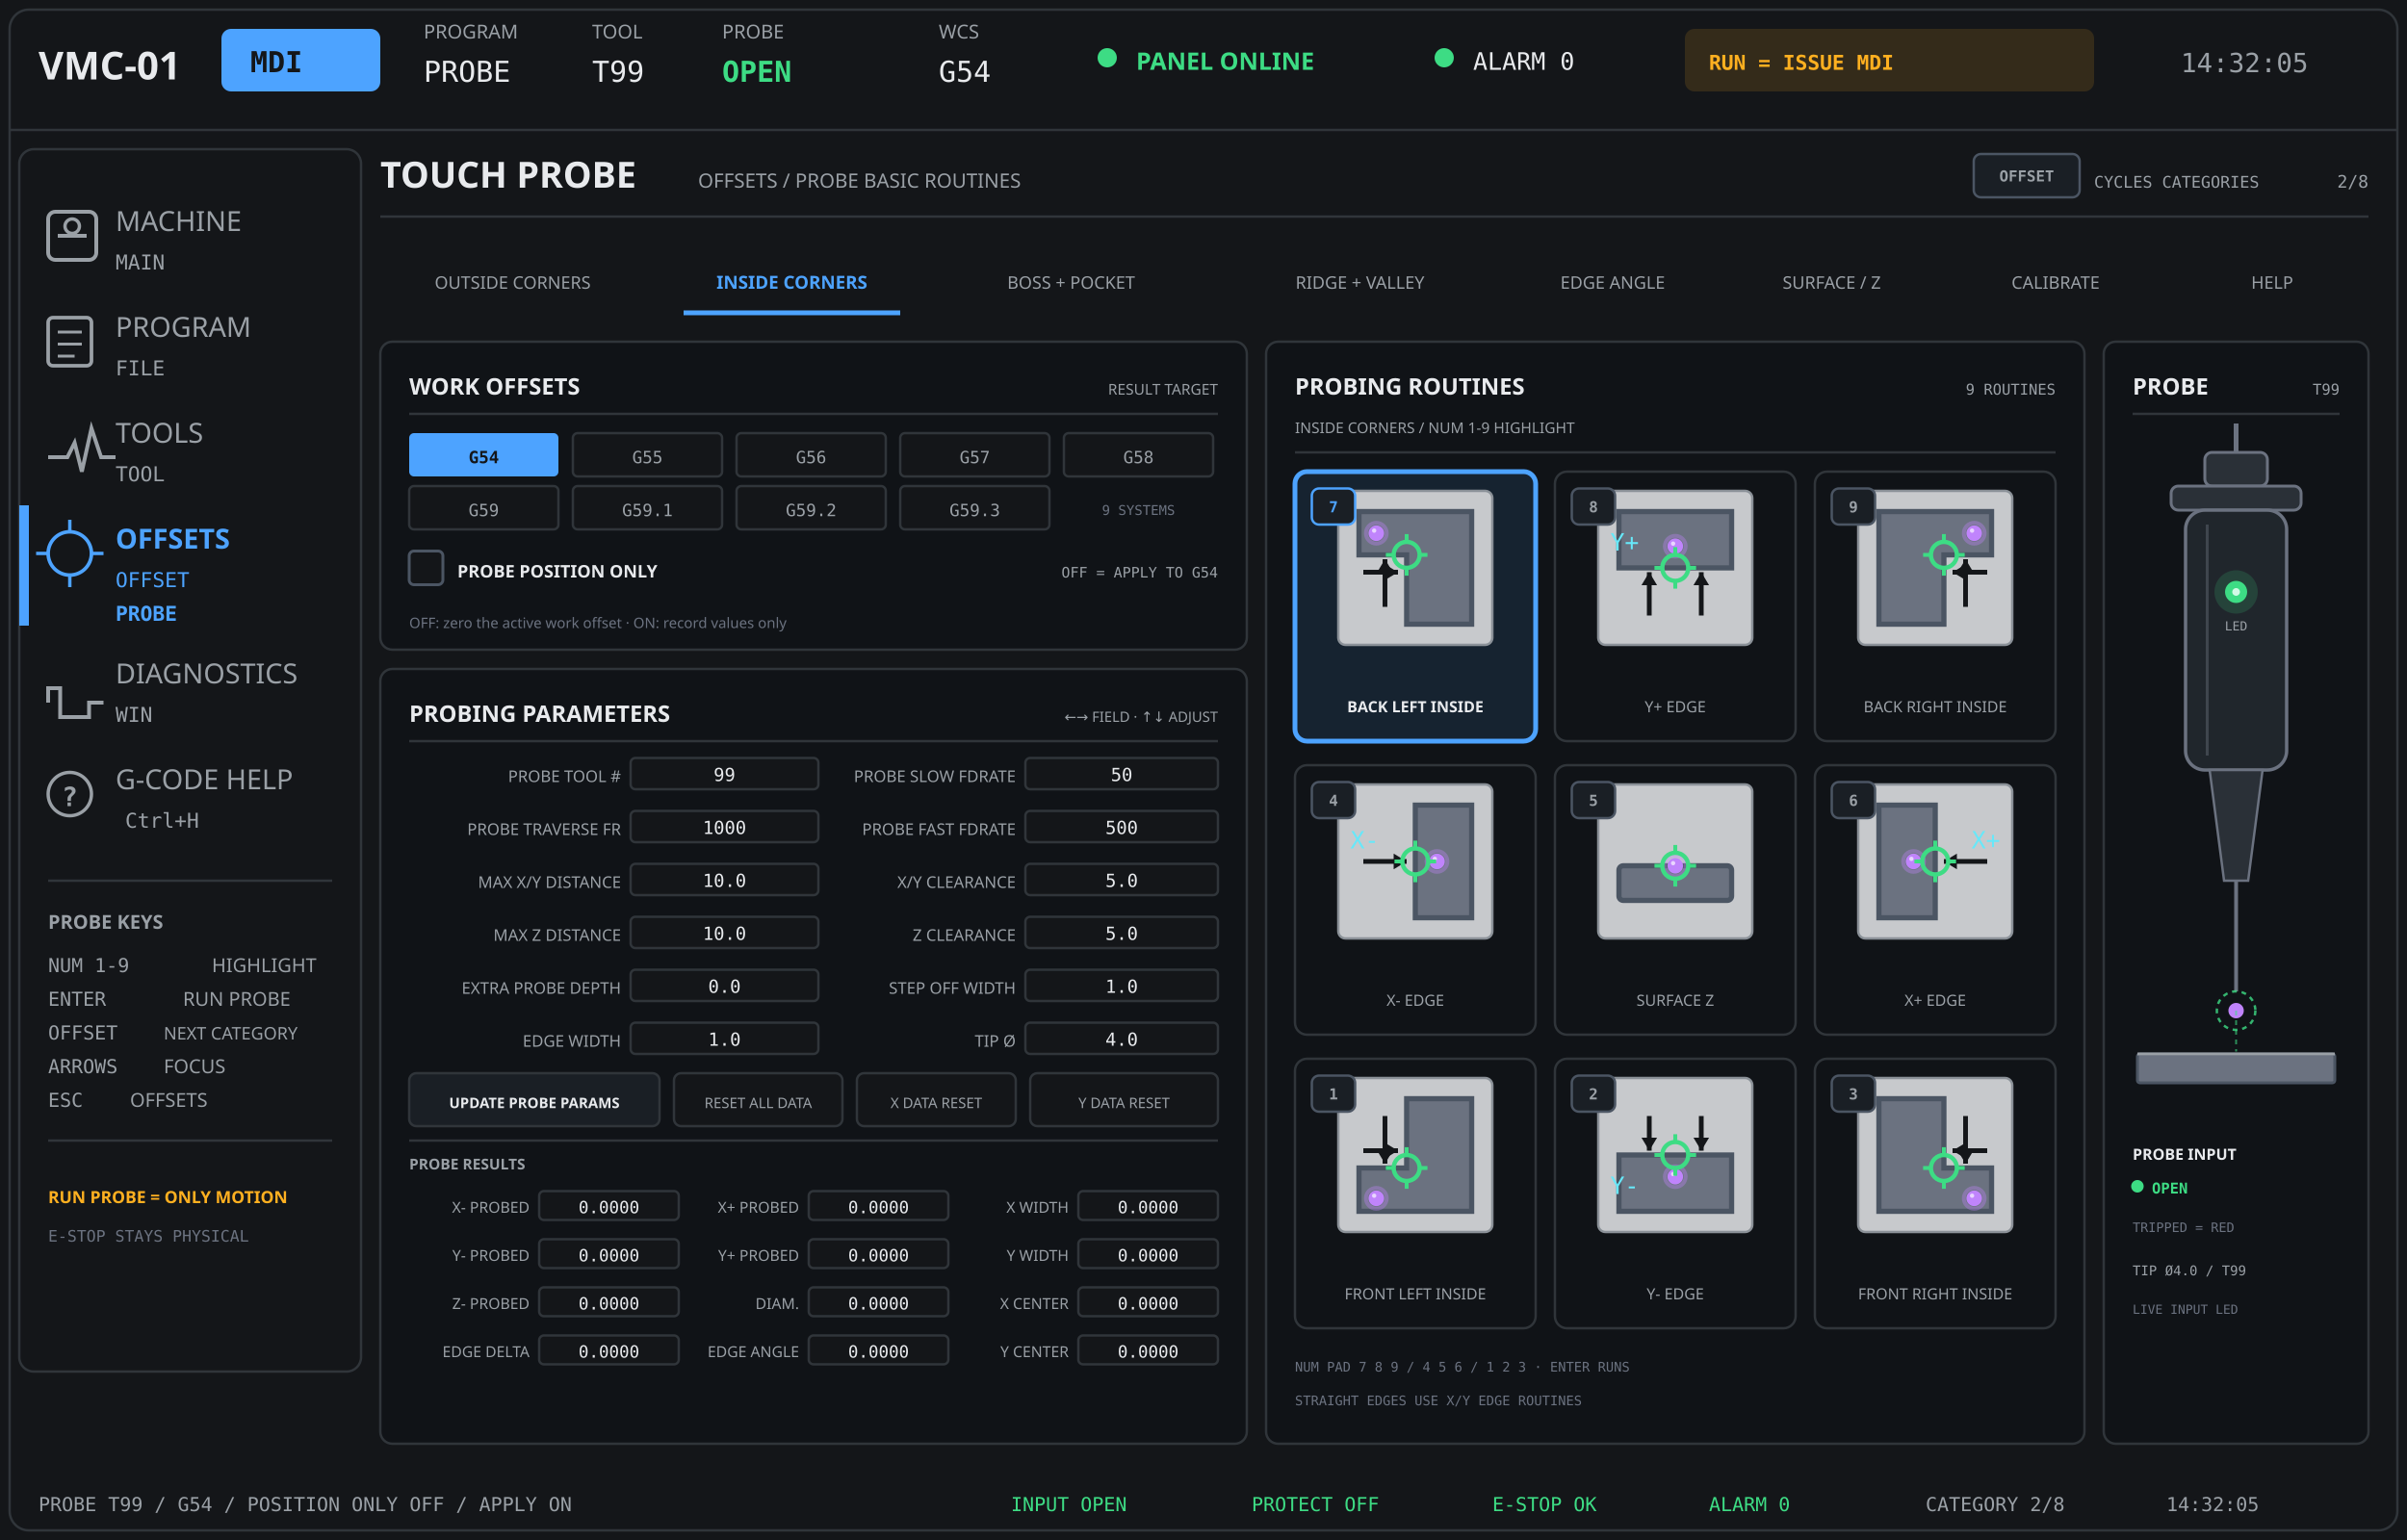
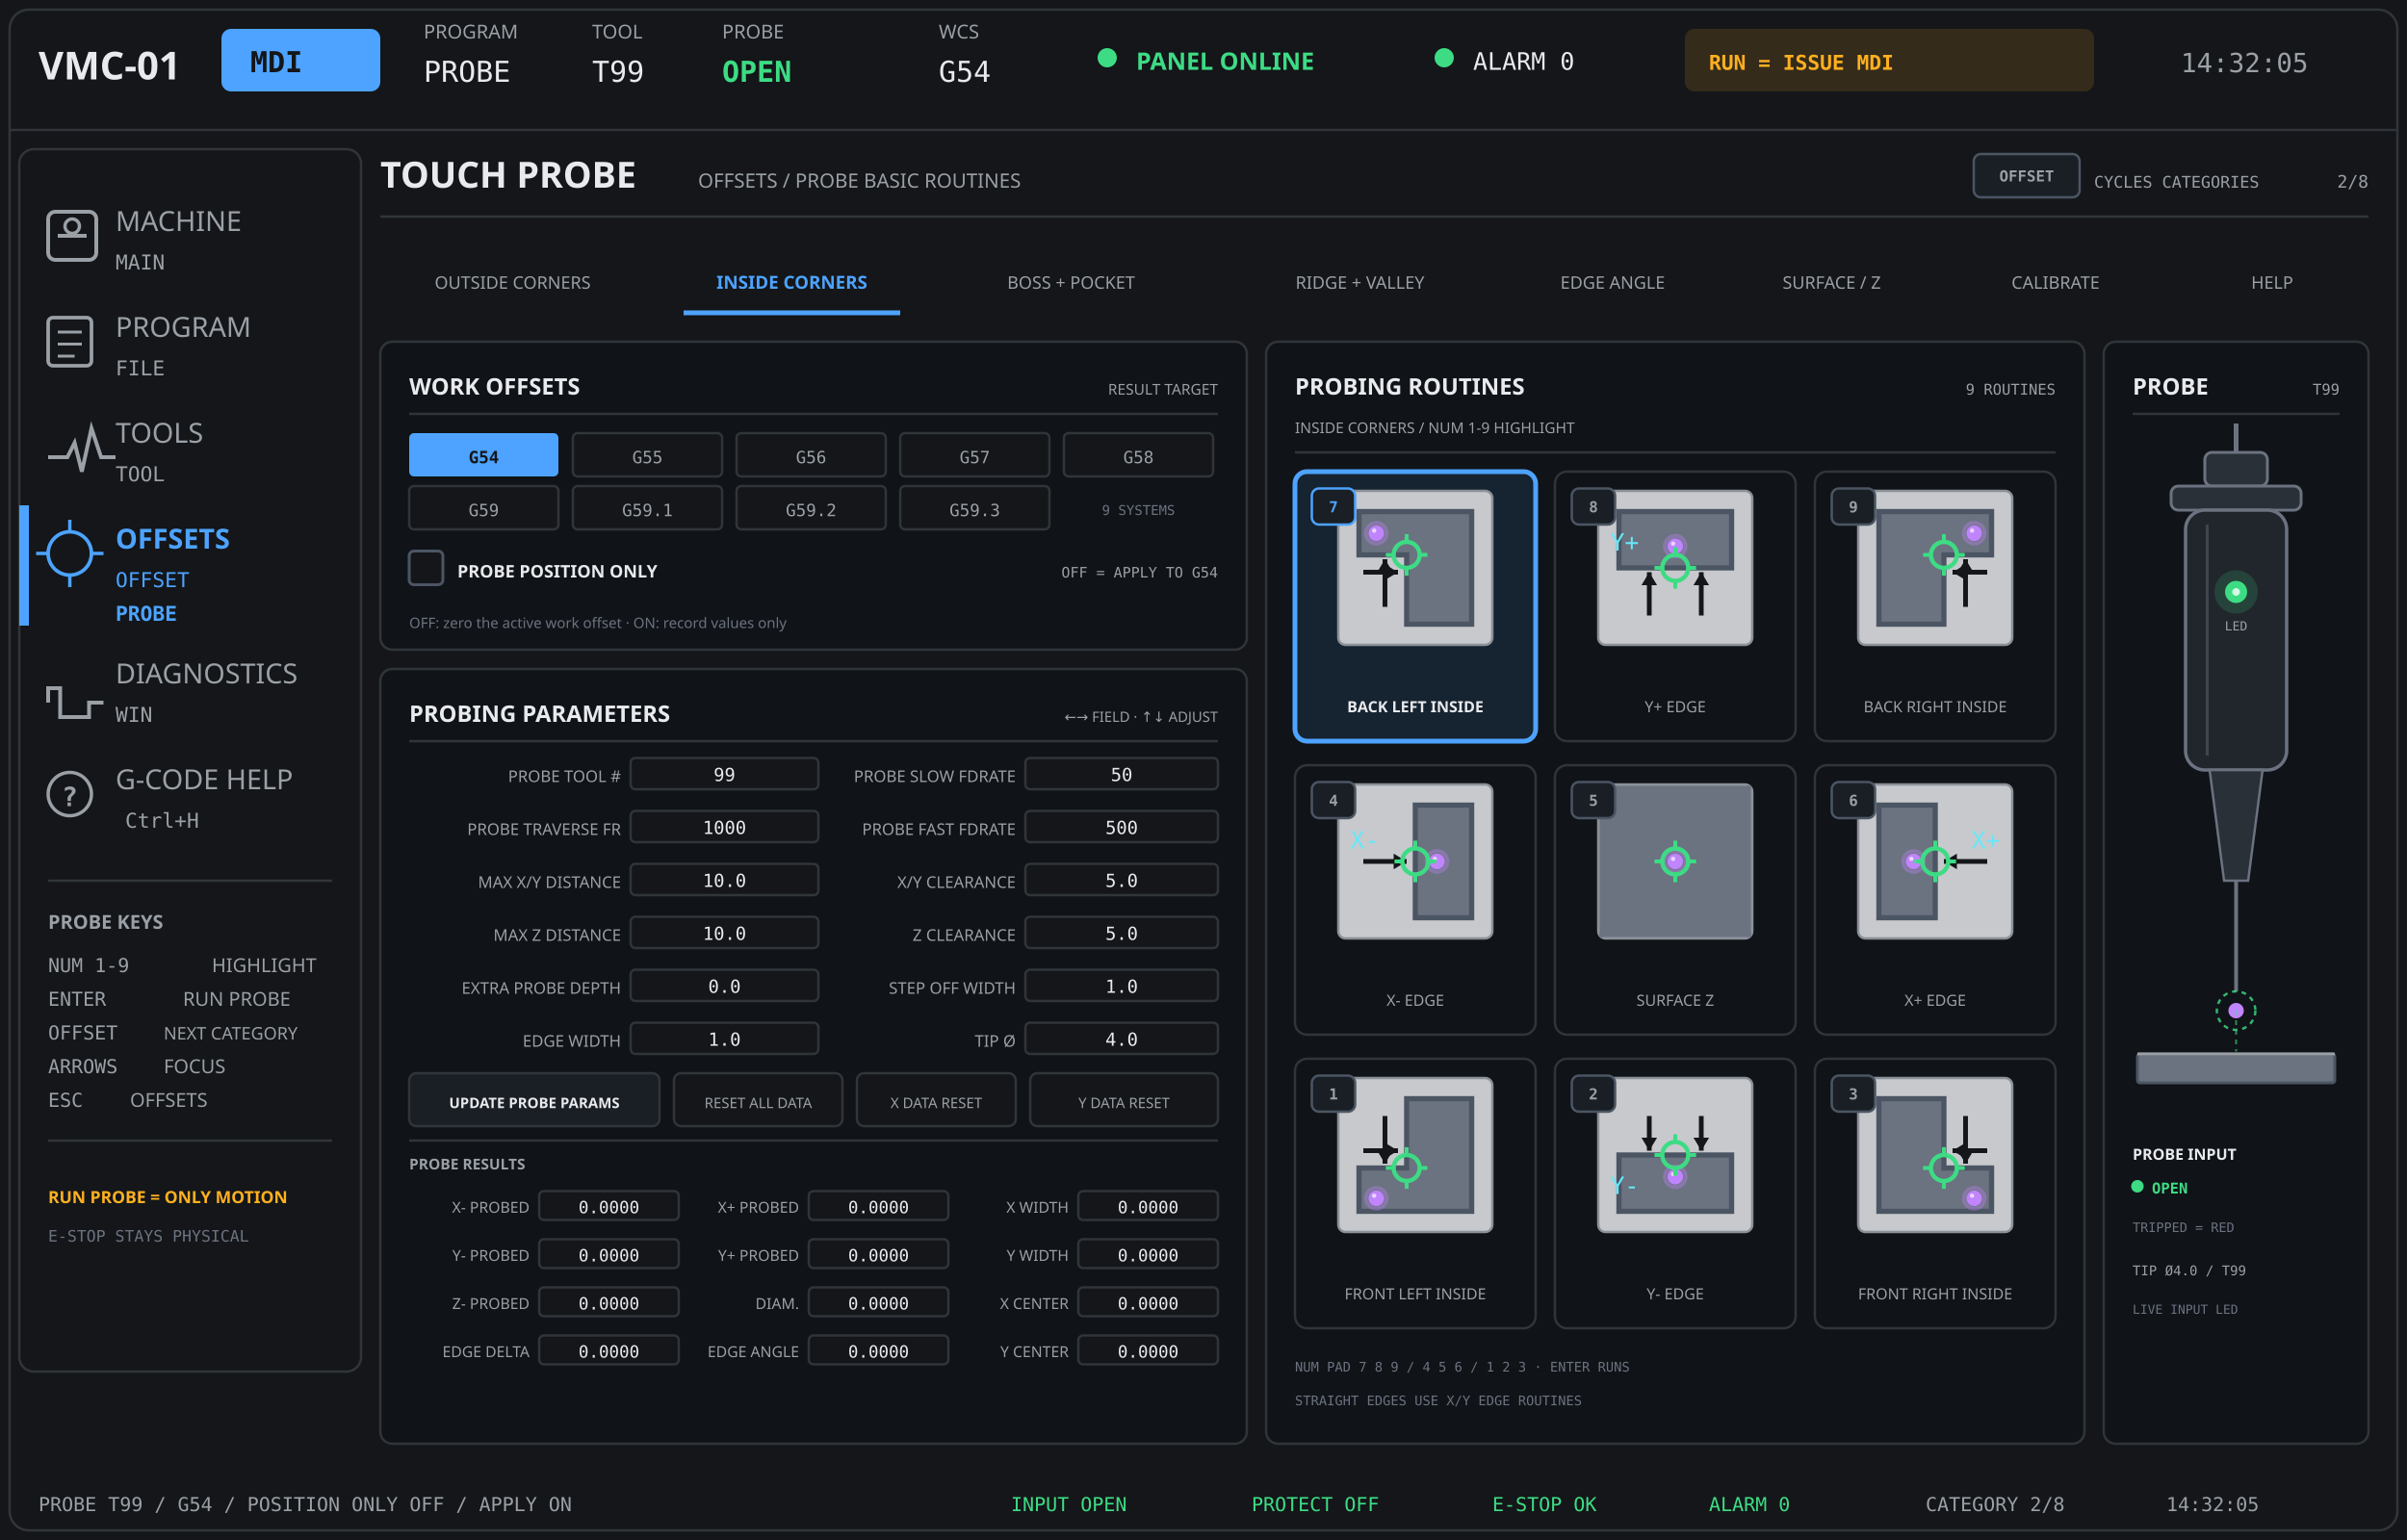
<svg xmlns="http://www.w3.org/2000/svg" viewBox="0 0 1000 640" width="1000" height="640">
  <rect x="0" y="0" width="1000" height="640" rx="0" fill="#141619" stroke="none" stroke-width="1" />
  <rect x="4" y="4" width="992" height="632" rx="8" fill="none" stroke="#30353a" stroke-width="1" />
  <line x1="4" y1="54" x2="996" y2="54" stroke="#30353a" stroke-width="1" />
  <text x="16" y="33" fill="#e8eaed" font-size="16" font-family="sans-serif" font-weight="700" text-anchor="start">VMC-01</text>
  <rect x="92" y="12" width="66" height="26" rx="4" fill="#4da3ff" stroke="none" stroke-width="1" />
  <text x="104" y="30" fill="#141619" font-size="12" font-family="monospace" font-weight="700" text-anchor="start">MDI</text>
  <text x="176" y="16" fill="#9aa0a6" font-size="8" font-family="sans-serif" text-anchor="start">PROGRAM</text>
  <text x="176" y="34" fill="#e8eaed" font-size="12" font-family="monospace" text-anchor="start">PROBE</text>
  <text x="246" y="16" fill="#9aa0a6" font-size="8" font-family="sans-serif" text-anchor="start">TOOL</text>
  <text x="246" y="34" fill="#e8eaed" font-size="12" font-family="monospace" text-anchor="start">T99</text>
  <text x="300" y="16" fill="#9aa0a6" font-size="8" font-family="sans-serif" text-anchor="start">PROBE</text>
  <text x="300" y="34" fill="#3ddc84" font-size="12" font-family="monospace" font-weight="700" text-anchor="start">OPEN</text>
  <text x="390" y="16" fill="#9aa0a6" font-size="8" font-family="sans-serif" text-anchor="start">WCS</text>
  <text x="390" y="34" fill="#e8eaed" font-size="12" font-family="monospace" text-anchor="start">G54</text>
  <circle cx="460" cy="24" r="4" fill="#3ddc84" />
  <text x="472" y="29" fill="#3ddc84" font-size="10" font-family="sans-serif" font-weight="700" text-anchor="start">PANEL ONLINE</text>
  <circle cx="600" cy="24" r="4" fill="#3ddc84" />
  <text x="612" y="29" fill="#e8eaed" font-size="10" font-family="monospace" text-anchor="start">ALARM 0</text>
  <rect x="700" y="12" width="170" height="26" rx="4" fill="#ffb020" stroke="none" stroke-width="0" opacity="0.14" />
  <text x="710" y="29" fill="#ffb020" font-size="8.5" font-family="monospace" font-weight="700" text-anchor="start">RUN = ISSUE MDI</text>
  <text x="906" y="30" fill="#9aa0a6" font-size="11" font-family="monospace" text-anchor="start">14:32:05</text>
  <rect x="8" y="62" width="142" height="508" rx="6" fill="#141619" stroke="#30353a" stroke-width="1" />
  <rect x="20" y="88" width="20" height="20" rx="3" fill="none" stroke="#9aa0a6" stroke-width="1.6" />
  <line x1="24" y1="98" x2="36" y2="98" stroke="#9aa0a6" stroke-width="1.6" />
  <circle cx="30" cy="94" r="3" fill="none" stroke="#9aa0a6" stroke-width="1.4" />
  <text x="48" y="96" fill="#9aa0a6" font-size="11.5" font-family="sans-serif" text-anchor="start">MACHINE</text>
  <text x="48" y="112" fill="#9aa0a6" font-size="8.5" font-family="monospace" text-anchor="start">MAIN</text>
  <rect x="20" y="132" width="18" height="20" rx="2" fill="none" stroke="#9aa0a6" stroke-width="1.5" />
  <line x1="24" y1="138" x2="34" y2="138" stroke="#9aa0a6" stroke-width="1.2" />
  <line x1="24" y1="143" x2="34" y2="143" stroke="#9aa0a6" stroke-width="1.2" />
  <line x1="24" y1="148" x2="31" y2="148" stroke="#9aa0a6" stroke-width="1.2" />
  <text x="48" y="140" fill="#9aa0a6" font-size="11.5" font-family="sans-serif" text-anchor="start">PROGRAM</text>
  <text x="48" y="156" fill="#9aa0a6" font-size="8.5" font-family="monospace" text-anchor="start">FILE</text>
  <path d="M20 190 L28 190 L31 184 L34 196 L38 178 L42 190 L48 190" fill="none" stroke="#9aa0a6" stroke-width="1.6" />
  <text x="48" y="184" fill="#9aa0a6" font-size="11.5" font-family="sans-serif" text-anchor="start">TOOLS</text>
  <text x="48" y="200" fill="#9aa0a6" font-size="8.5" font-family="monospace" text-anchor="start">TOOL</text>
  <rect x="8" y="210" width="4" height="50" rx="0" fill="#4da3ff" stroke="none" stroke-width="0" />
  <circle cx="29" cy="230" r="9" fill="none" stroke="#4da3ff" stroke-width="1.5" />
  <line x1="29" y1="216" x2="29" y2="221" stroke="#4da3ff" stroke-width="1.4" />
  <line x1="29" y1="239" x2="29" y2="244" stroke="#4da3ff" stroke-width="1.4" />
  <line x1="15" y1="230" x2="20" y2="230" stroke="#4da3ff" stroke-width="1.4" />
  <line x1="38" y1="230" x2="43" y2="230" stroke="#4da3ff" stroke-width="1.4" />
  <text x="48" y="228" fill="#4da3ff" font-size="11.5" font-family="sans-serif" font-weight="700" text-anchor="start">OFFSETS</text>
  <text x="48" y="244" fill="#4da3ff" font-size="8.5" font-family="monospace" text-anchor="start">OFFSET</text>
  <text x="48" y="258" fill="#4da3ff" font-size="8.5" font-family="monospace" font-weight="700" text-anchor="start">PROBE</text>
  <path d="M20 292 L20 286 L25 286 L25 298 L37 298 L37 292 L43 292" fill="none" stroke="#9aa0a6" stroke-width="1.6" />
  <text x="48" y="284" fill="#9aa0a6" font-size="11.5" font-family="sans-serif" text-anchor="start">DIAGNOSTICS</text>
  <text x="48" y="300" fill="#9aa0a6" font-size="8.5" font-family="monospace" text-anchor="start">WIN</text>
  <circle cx="29" cy="330" r="9" fill="none" stroke="#9aa0a6" stroke-width="1.4" />
  <text x="29" y="335" fill="#9aa0a6" font-size="11" font-family="monospace" font-weight="700" text-anchor="middle">?</text>
  <text x="48" y="328" fill="#9aa0a6" font-size="11.5" font-family="sans-serif" text-anchor="start">G-CODE HELP</text>
  <text x="52" y="344" fill="#9aa0a6" font-size="8.5" font-family="monospace" text-anchor="start">Ctrl+H</text>
  <line x1="20" y1="366" x2="138" y2="366" stroke="#30353a" stroke-width="1" />
  <text x="20" y="386" fill="#9aa0a6" font-size="8" font-family="sans-serif" font-weight="700" text-anchor="start">PROBE KEYS</text>
  <text x="20" y="404" fill="#9aa0a6" font-size="8" font-family="monospace" text-anchor="start">NUM 1-9</text>
  <text x="88" y="404" fill="#9aa0a6" font-size="8" font-family="sans-serif" text-anchor="start">HIGHLIGHT</text>
  <text x="20" y="418" fill="#9aa0a6" font-size="8" font-family="monospace" text-anchor="start">ENTER</text>
  <text x="76" y="418" fill="#9aa0a6" font-size="8" font-family="sans-serif" text-anchor="start">RUN PROBE</text>
  <text x="20" y="432" fill="#9aa0a6" font-size="8" font-family="monospace" text-anchor="start">OFFSET</text>
  <text x="68" y="432" fill="#9aa0a6" font-size="7.2" font-family="sans-serif" text-anchor="start">NEXT CATEGORY</text>
  <text x="20" y="446" fill="#9aa0a6" font-size="8" font-family="monospace" text-anchor="start">ARROWS</text>
  <text x="68" y="446" fill="#9aa0a6" font-size="8" font-family="sans-serif" text-anchor="start">FOCUS</text>
  <text x="20" y="460" fill="#9aa0a6" font-size="8" font-family="monospace" text-anchor="start">ESC</text>
  <text x="54" y="460" fill="#9aa0a6" font-size="8" font-family="sans-serif" text-anchor="start">OFFSETS</text>
  <line x1="20" y1="474" x2="138" y2="474" stroke="#30353a" stroke-width="1" />
  <text x="20" y="500" fill="#ffb020" font-size="7.0" font-family="sans-serif" font-weight="700" text-anchor="start">RUN PROBE = ONLY MOTION</text>
  <text x="20" y="516" fill="#6b7280" font-size="6.6" font-family="monospace" text-anchor="start">E-STOP STAYS PHYSICAL</text>
  <text x="158" y="78" fill="#e8eaed" font-size="15" font-family="sans-serif" font-weight="700" text-anchor="start">TOUCH PROBE</text>
  <text x="290" y="78" fill="#9aa0a6" font-size="8.2" font-family="sans-serif" text-anchor="start">OFFSETS / PROBE BASIC ROUTINES</text>
  <rect x="820" y="64" width="44" height="18" rx="3" fill="#1a1f25" stroke="#4b5563" stroke-width="1" />
  <text x="842.0" y="75.4" fill="#9aa0a6" font-size="6.3" font-family="monospace" font-weight="700" text-anchor="middle">OFFSET</text>
  <text x="870" y="78" fill="#9aa0a6" font-size="6.7" font-family="monospace" text-anchor="start">CYCLES CATEGORIES</text>
  <text x="984" y="78" fill="#9aa0a6" font-size="7.2" font-family="monospace" text-anchor="end">2/8</text>
  <line x1="158" y1="90" x2="984" y2="90" stroke="#30353a" stroke-width="1" />
  <text x="213.0" y="120" fill="#9aa0a6" font-size="7.2" font-family="sans-serif" text-anchor="middle">OUTSIDE CORNERS</text>
  <text x="329.0" y="120" fill="#4da3ff" font-size="7.5" font-family="sans-serif" font-weight="700" text-anchor="middle">INSIDE CORNERS</text>
  <line x1="284" y1="130" x2="374" y2="130" stroke="#4da3ff" stroke-width="2" />
  <text x="445.0" y="120" fill="#9aa0a6" font-size="7.2" font-family="sans-serif" text-anchor="middle">BOSS + POCKET</text>
  <text x="565.0" y="120" fill="#9aa0a6" font-size="7.2" font-family="sans-serif" text-anchor="middle">RIDGE + VALLEY</text>
  <text x="670.0" y="120" fill="#9aa0a6" font-size="7.2" font-family="sans-serif" text-anchor="middle">EDGE ANGLE</text>
  <text x="761.0" y="120" fill="#9aa0a6" font-size="7.2" font-family="sans-serif" text-anchor="middle">SURFACE / Z</text>
  <text x="854.0" y="120" fill="#9aa0a6" font-size="7.2" font-family="sans-serif" text-anchor="middle">CALIBRATE</text>
  <text x="944.0" y="120" fill="#9aa0a6" font-size="7.2" font-family="sans-serif" text-anchor="middle">HELP</text>
  <rect x="158" y="142" width="360" height="128" rx="5" fill="#101317" stroke="#30353a" stroke-width="1" />
  <text x="170" y="164" fill="#e8eaed" font-size="9.5" font-family="sans-serif" font-weight="700" text-anchor="start">WORK OFFSETS</text>
  <text x="506" y="164" fill="#9aa0a6" font-size="6.2" font-family="sans-serif" text-anchor="end">RESULT TARGET</text>
  <line x1="170" y1="172" x2="506" y2="172" stroke="#30353a" stroke-width="1" />
  <rect x="170" y="180" width="62" height="18" rx="2" fill="#4da3ff" stroke="none" stroke-width="1" />
  <text x="201" y="192.5" fill="#141619" font-size="7" font-family="monospace" font-weight="700" text-anchor="middle">G54</text>
  <rect x="238" y="180" width="62" height="18" rx="2" fill="#141619" stroke="#30353a" stroke-width="1" />
  <text x="269" y="192.5" fill="#9aa0a6" font-size="7" font-family="monospace" text-anchor="middle">G55</text>
  <rect x="306" y="180" width="62" height="18" rx="2" fill="#141619" stroke="#30353a" stroke-width="1" />
  <text x="337" y="192.5" fill="#9aa0a6" font-size="7" font-family="monospace" text-anchor="middle">G56</text>
  <rect x="374" y="180" width="62" height="18" rx="2" fill="#141619" stroke="#30353a" stroke-width="1" />
  <text x="405" y="192.5" fill="#9aa0a6" font-size="7" font-family="monospace" text-anchor="middle">G57</text>
  <rect x="442" y="180" width="62" height="18" rx="2" fill="#141619" stroke="#30353a" stroke-width="1" />
  <text x="473" y="192.5" fill="#9aa0a6" font-size="7" font-family="monospace" text-anchor="middle">G58</text>
  <rect x="170" y="202" width="62" height="18" rx="2" fill="#141619" stroke="#30353a" stroke-width="1" />
  <text x="201" y="214.5" fill="#9aa0a6" font-size="7" font-family="monospace" text-anchor="middle">G59</text>
  <rect x="238" y="202" width="62" height="18" rx="2" fill="#141619" stroke="#30353a" stroke-width="1" />
  <text x="269" y="214.5" fill="#9aa0a6" font-size="7" font-family="monospace" text-anchor="middle">G59.1</text>
  <rect x="306" y="202" width="62" height="18" rx="2" fill="#141619" stroke="#30353a" stroke-width="1" />
  <text x="337" y="214.5" fill="#9aa0a6" font-size="7" font-family="monospace" text-anchor="middle">G59.2</text>
  <rect x="374" y="202" width="62" height="18" rx="2" fill="#141619" stroke="#30353a" stroke-width="1" />
  <text x="405" y="214.5" fill="#9aa0a6" font-size="7" font-family="monospace" text-anchor="middle">G59.3</text>
  <text x="473" y="214" fill="#6b7280" font-size="5.6" font-family="monospace" text-anchor="middle">9 SYSTEMS</text>
  <rect x="170" y="229" width="14" height="14" rx="2" fill="#141619" stroke="#4b5563" stroke-width="1.2" />
  <text x="190" y="240" fill="#e8eaed" font-size="7.2" font-family="sans-serif" font-weight="700" text-anchor="start">PROBE POSITION ONLY</text>
  <text x="506" y="240" fill="#9aa0a6" font-size="6.0" font-family="monospace" text-anchor="end">OFF = APPLY TO G54</text>
  <text x="170" y="261" fill="#6b7280" font-size="6.0" font-family="sans-serif" text-anchor="start">OFF: zero the active work offset · ON: record values only</text>
  <rect x="158" y="278" width="360" height="322" rx="5" fill="#101317" stroke="#30353a" stroke-width="1" />
  <text x="170" y="300" fill="#e8eaed" font-size="9.5" font-family="sans-serif" font-weight="700" text-anchor="start">PROBING PARAMETERS</text>
  <text x="506" y="300" fill="#9aa0a6" font-size="5.9" font-family="sans-serif" text-anchor="end">←→ FIELD · ↑↓ ADJUST</text>
  <line x1="170" y1="308" x2="506" y2="308" stroke="#30353a" stroke-width="1" />
  <text x="258" y="325" fill="#9aa0a6" font-size="6.7" font-family="sans-serif" text-anchor="end">PROBE TOOL #</text>
  <rect x="262" y="315" width="78" height="13" rx="2" fill="#141619" stroke="#30353a" stroke-width="1" />
  <text x="301" y="324.6" fill="#e8eaed" font-size="7.5" font-family="monospace" text-anchor="middle">99</text>
  <text x="422" y="325" fill="#9aa0a6" font-size="6.7" font-family="sans-serif" text-anchor="end">PROBE SLOW FDRATE</text>
  <rect x="426" y="315" width="80" height="13" rx="2" fill="#141619" stroke="#30353a" stroke-width="1" />
  <text x="466" y="324.6" fill="#e8eaed" font-size="7.5" font-family="monospace" text-anchor="middle">50</text>
  <text x="258" y="347" fill="#9aa0a6" font-size="6.7" font-family="sans-serif" text-anchor="end">PROBE TRAVERSE FR</text>
  <rect x="262" y="337" width="78" height="13" rx="2" fill="#141619" stroke="#30353a" stroke-width="1" />
  <text x="301" y="346.6" fill="#e8eaed" font-size="7.5" font-family="monospace" text-anchor="middle">1000</text>
  <text x="422" y="347" fill="#9aa0a6" font-size="6.7" font-family="sans-serif" text-anchor="end">PROBE FAST FDRATE</text>
  <rect x="426" y="337" width="80" height="13" rx="2" fill="#141619" stroke="#30353a" stroke-width="1" />
  <text x="466" y="346.6" fill="#e8eaed" font-size="7.5" font-family="monospace" text-anchor="middle">500</text>
  <text x="258" y="369" fill="#9aa0a6" font-size="6.7" font-family="sans-serif" text-anchor="end">MAX X/Y DISTANCE</text>
  <rect x="262" y="359" width="78" height="13" rx="2" fill="#141619" stroke="#30353a" stroke-width="1" />
  <text x="301" y="368.6" fill="#e8eaed" font-size="7.5" font-family="monospace" text-anchor="middle">10.0</text>
  <text x="422" y="369" fill="#9aa0a6" font-size="6.7" font-family="sans-serif" text-anchor="end">X/Y CLEARANCE</text>
  <rect x="426" y="359" width="80" height="13" rx="2" fill="#141619" stroke="#30353a" stroke-width="1" />
  <text x="466" y="368.6" fill="#e8eaed" font-size="7.5" font-family="monospace" text-anchor="middle">5.0</text>
  <text x="258" y="391" fill="#9aa0a6" font-size="6.7" font-family="sans-serif" text-anchor="end">MAX Z DISTANCE</text>
  <rect x="262" y="381" width="78" height="13" rx="2" fill="#141619" stroke="#30353a" stroke-width="1" />
  <text x="301" y="390.6" fill="#e8eaed" font-size="7.5" font-family="monospace" text-anchor="middle">10.0</text>
  <text x="422" y="391" fill="#9aa0a6" font-size="6.7" font-family="sans-serif" text-anchor="end">Z CLEARANCE</text>
  <rect x="426" y="381" width="80" height="13" rx="2" fill="#141619" stroke="#30353a" stroke-width="1" />
  <text x="466" y="390.6" fill="#e8eaed" font-size="7.5" font-family="monospace" text-anchor="middle">5.0</text>
  <text x="258" y="413" fill="#9aa0a6" font-size="6.7" font-family="sans-serif" text-anchor="end">EXTRA PROBE DEPTH</text>
  <rect x="262" y="403" width="78" height="13" rx="2" fill="#141619" stroke="#30353a" stroke-width="1" />
  <text x="301" y="412.6" fill="#e8eaed" font-size="7.5" font-family="monospace" text-anchor="middle">0.0</text>
  <text x="422" y="413" fill="#9aa0a6" font-size="6.7" font-family="sans-serif" text-anchor="end">STEP OFF WIDTH</text>
  <rect x="426" y="403" width="80" height="13" rx="2" fill="#141619" stroke="#30353a" stroke-width="1" />
  <text x="466" y="412.6" fill="#e8eaed" font-size="7.5" font-family="monospace" text-anchor="middle">1.0</text>
  <text x="258" y="435" fill="#9aa0a6" font-size="6.7" font-family="sans-serif" text-anchor="end">EDGE WIDTH</text>
  <rect x="262" y="425" width="78" height="13" rx="2" fill="#141619" stroke="#30353a" stroke-width="1" />
  <text x="301" y="434.6" fill="#e8eaed" font-size="7.5" font-family="monospace" text-anchor="middle">1.0</text>
  <text x="422" y="435" fill="#9aa0a6" font-size="6.7" font-family="sans-serif" text-anchor="end">TIP Ø</text>
  <rect x="426" y="425" width="80" height="13" rx="2" fill="#141619" stroke="#30353a" stroke-width="1" />
  <text x="466" y="434.6" fill="#e8eaed" font-size="7.5" font-family="monospace" text-anchor="middle">4.0</text>
  <rect x="170" y="446" width="104" height="22" rx="3" fill="#1a1f25" stroke="#30353a" stroke-width="1" />
  <text x="222" y="460.5" fill="#e8eaed" font-size="6.0" font-family="sans-serif" font-weight="700" text-anchor="middle">UPDATE PROBE PARAMS</text>
  <rect x="280" y="446" width="70" height="22" rx="3" fill="#141619" stroke="#30353a" stroke-width="1" />
  <text x="315" y="460.5" fill="#9aa0a6" font-size="6.0" font-family="sans-serif" text-anchor="middle">RESET ALL DATA</text>
  <rect x="356" y="446" width="66" height="22" rx="3" fill="#141619" stroke="#30353a" stroke-width="1" />
  <text x="389" y="460.5" fill="#9aa0a6" font-size="6.0" font-family="sans-serif" text-anchor="middle">X DATA RESET</text>
  <rect x="428" y="446" width="78" height="22" rx="3" fill="#141619" stroke="#30353a" stroke-width="1" />
  <text x="467" y="460.5" fill="#9aa0a6" font-size="6.0" font-family="sans-serif" text-anchor="middle">Y DATA RESET</text>
  <line x1="170" y1="474" x2="506" y2="474" stroke="#30353a" stroke-width="1" />
  <text x="170" y="486" fill="#9aa0a6" font-size="6.2" font-family="sans-serif" font-weight="700" text-anchor="start">PROBE RESULTS</text>
  <text x="220" y="504" fill="#9aa0a6" font-size="6.3" font-family="sans-serif" text-anchor="end">X- PROBED</text>
  <rect x="224" y="495" width="58" height="12" rx="2" fill="#141619" stroke="#30353a" stroke-width="1" />
  <text x="253" y="504.2" fill="#e8eaed" font-size="7.0" font-family="monospace" text-anchor="middle">0.0000</text>
  <text x="332" y="504" fill="#9aa0a6" font-size="6.3" font-family="sans-serif" text-anchor="end">X+ PROBED</text>
  <rect x="336" y="495" width="58" height="12" rx="2" fill="#141619" stroke="#30353a" stroke-width="1" />
  <text x="365" y="504.2" fill="#e8eaed" font-size="7.0" font-family="monospace" text-anchor="middle">0.0000</text>
  <text x="444" y="504" fill="#9aa0a6" font-size="6.3" font-family="sans-serif" text-anchor="end">X WIDTH</text>
  <rect x="448" y="495" width="58" height="12" rx="2" fill="#141619" stroke="#30353a" stroke-width="1" />
  <text x="477" y="504.2" fill="#e8eaed" font-size="7.0" font-family="monospace" text-anchor="middle">0.0000</text>
  <text x="220" y="524" fill="#9aa0a6" font-size="6.3" font-family="sans-serif" text-anchor="end">Y- PROBED</text>
  <rect x="224" y="515" width="58" height="12" rx="2" fill="#141619" stroke="#30353a" stroke-width="1" />
  <text x="253" y="524.2" fill="#e8eaed" font-size="7.0" font-family="monospace" text-anchor="middle">0.0000</text>
  <text x="332" y="524" fill="#9aa0a6" font-size="6.3" font-family="sans-serif" text-anchor="end">Y+ PROBED</text>
  <rect x="336" y="515" width="58" height="12" rx="2" fill="#141619" stroke="#30353a" stroke-width="1" />
  <text x="365" y="524.2" fill="#e8eaed" font-size="7.0" font-family="monospace" text-anchor="middle">0.0000</text>
  <text x="444" y="524" fill="#9aa0a6" font-size="6.3" font-family="sans-serif" text-anchor="end">Y WIDTH</text>
  <rect x="448" y="515" width="58" height="12" rx="2" fill="#141619" stroke="#30353a" stroke-width="1" />
  <text x="477" y="524.2" fill="#e8eaed" font-size="7.0" font-family="monospace" text-anchor="middle">0.0000</text>
  <text x="220" y="544" fill="#9aa0a6" font-size="6.3" font-family="sans-serif" text-anchor="end">Z- PROBED</text>
  <rect x="224" y="535" width="58" height="12" rx="2" fill="#141619" stroke="#30353a" stroke-width="1" />
  <text x="253" y="544.2" fill="#e8eaed" font-size="7.0" font-family="monospace" text-anchor="middle">0.0000</text>
  <text x="332" y="544" fill="#9aa0a6" font-size="6.3" font-family="sans-serif" text-anchor="end">DIAM.</text>
  <rect x="336" y="535" width="58" height="12" rx="2" fill="#141619" stroke="#30353a" stroke-width="1" />
  <text x="365" y="544.2" fill="#e8eaed" font-size="7.0" font-family="monospace" text-anchor="middle">0.0000</text>
  <text x="444" y="544" fill="#9aa0a6" font-size="6.3" font-family="sans-serif" text-anchor="end">X CENTER</text>
  <rect x="448" y="535" width="58" height="12" rx="2" fill="#141619" stroke="#30353a" stroke-width="1" />
  <text x="477" y="544.2" fill="#e8eaed" font-size="7.0" font-family="monospace" text-anchor="middle">0.0000</text>
  <text x="220" y="564" fill="#9aa0a6" font-size="6.3" font-family="sans-serif" text-anchor="end">EDGE DELTA</text>
  <rect x="224" y="555" width="58" height="12" rx="2" fill="#141619" stroke="#30353a" stroke-width="1" />
  <text x="253" y="564.2" fill="#e8eaed" font-size="7.0" font-family="monospace" text-anchor="middle">0.0000</text>
  <text x="332" y="564" fill="#9aa0a6" font-size="6.3" font-family="sans-serif" text-anchor="end">EDGE ANGLE</text>
  <rect x="336" y="555" width="58" height="12" rx="2" fill="#141619" stroke="#30353a" stroke-width="1" />
  <text x="365" y="564.2" fill="#e8eaed" font-size="7.0" font-family="monospace" text-anchor="middle">0.0000</text>
  <text x="444" y="564" fill="#9aa0a6" font-size="6.3" font-family="sans-serif" text-anchor="end">Y CENTER</text>
  <rect x="448" y="555" width="58" height="12" rx="2" fill="#141619" stroke="#30353a" stroke-width="1" />
  <text x="477" y="564.2" fill="#e8eaed" font-size="7.0" font-family="monospace" text-anchor="middle">0.0000</text>
  <rect x="874" y="142" width="110" height="458" rx="5" fill="#101317" stroke="#30353a" stroke-width="1" />
  <text x="886" y="164" fill="#e8eaed" font-size="9.5" font-family="sans-serif" font-weight="700" text-anchor="start">PROBE</text>
  <text x="972" y="164" fill="#9aa0a6" font-size="6.2" font-family="monospace" text-anchor="end">T99</text>
  <line x1="886" y1="172" x2="972" y2="172" stroke="#30353a" stroke-width="1" />
  <line x1="929" y1="176" x2="929" y2="188" stroke="#6b7280" stroke-width="2" />
  <rect x="916" y="188" width="26" height="14" rx="3" fill="#2a3037" stroke="#6b7280" stroke-width="1.2" />
  <rect x="902" y="202" width="54" height="10" rx="3" fill="#2a3037" stroke="#6b7280" stroke-width="1.2" />
  <rect x="908" y="212" width="42" height="108" rx="8" fill="#20262c" stroke="#6b7280" stroke-width="1.4" />
  <line x1="917" y1="218" x2="917" y2="314" stroke="#3f464e" stroke-width="1.2" />
  <circle cx="929" cy="246" r="9" fill="#3ddc84" opacity="0.16" />
  <circle cx="929" cy="246" r="4.6" fill="#3ddc84" />
  <circle cx="929" cy="246" r="1.6" fill="#d1fae5" />
  <text x="929" y="262" fill="#9aa0a6" font-size="5.2" font-family="monospace" text-anchor="middle">LED</text>
  <path d="M918 320 L940 320 L934 366 L924 366 Z" fill="#2a3037" stroke="#6b7280" stroke-width="1" />
  <line x1="929" y1="366" x2="929" y2="412" stroke="#6b7280" stroke-width="1.6" />
  <circle cx="929" cy="420" r="3.2" fill="#c084fc" />
  <circle cx="929" cy="420" r="8" fill="none" stroke="#3ddc84" stroke-width="1" stroke-dasharray="2 2" opacity="0.8" />
  <line x1="929" y1="420" x2="929" y2="437" stroke="#3ddc84" stroke-width="0.8" stroke-dasharray="2 2" opacity="0.6" />
  <rect x="888" y="438" width="82" height="12" rx="1" fill="#6b7280" stroke="#4b5563" stroke-width="1.2" />
  <line x1="888" y1="438" x2="970" y2="438" stroke="#9aa0a6" stroke-width="1.2" />
  <text x="886" y="482" fill="#e8eaed" font-size="6.4" font-family="sans-serif" font-weight="700" text-anchor="start">PROBE INPUT</text>
  <circle cx="888" cy="493" r="2.6" fill="#3ddc84" />
  <text x="894" y="496" fill="#3ddc84" font-size="6.2" font-family="monospace" font-weight="700" text-anchor="start">OPEN</text>
  <text x="886" y="512" fill="#6b7280" font-size="5.4" font-family="monospace" text-anchor="start">TRIPPED = RED</text>
  <text x="886" y="530" fill="#9aa0a6" font-size="5.6" font-family="monospace" text-anchor="start">TIP Ø4.0 / T99</text>
  <text x="886" y="546" fill="#6b7280" font-size="5.2" font-family="monospace" text-anchor="start">LIVE INPUT LED</text>
  <rect x="526" y="142" width="340" height="458" rx="5" fill="#101317" stroke="#30353a" stroke-width="1" />
  <text x="538" y="164" fill="#e8eaed" font-size="9.5" font-family="sans-serif" font-weight="700" text-anchor="start">PROBING ROUTINES</text>
  <text x="854" y="164" fill="#9aa0a6" font-size="6.2" font-family="monospace" text-anchor="end">9 ROUTINES</text>
  <text x="538" y="180" fill="#9aa0a6" font-size="6.2" font-family="sans-serif" text-anchor="start">INSIDE CORNERS / NUM 1-9 HIGHLIGHT</text>
  <line x1="538" y1="188" x2="854" y2="188" stroke="#30353a" stroke-width="1" />
  <rect x="538" y="196" width="100" height="112" rx="5" fill="#4da3ff" fill-opacity="0.11" stroke="#4da3ff" stroke-width="2" />
  <rect x="556.0" y="204" width="64" height="64" rx="3" fill="#c7c9cc" stroke="#8b9198" stroke-width="1" />
  <g transform="translate(557.4,216.2) scale(1.8)">
    <path d="M4 -2 H30 V24 H15 V8 H4 Z" fill="#6b7280" stroke="#4b5563" stroke-width="1.2" />
    <line x1="5" y1="12" x2="13" y2="12" stroke="#141619" stroke-width="1.1" />
    <polygon points="13,12 10,10.2 10,13.8" fill="#141619" />
    <line x1="10" y1="20" x2="10" y2="9" stroke="#141619" stroke-width="1.1" />
    <polygon points="10,9 8.2,12 11.8,12" fill="#141619" />
    <circle cx="8" cy="3" r="2.4" fill="none" stroke="#c084fc" stroke-width="0.9" opacity="0.35" />
    <circle cx="8" cy="3" r="1.8" fill="#c084fc" />
    <circle cx="7.5" cy="2.4" r="0.5" fill="#e9d5ff" />
    <circle cx="15" cy="8" r="3.0" fill="none" stroke="#3ddc84" stroke-width="1.0" />
    <line x1="15" y1="5.0" x2="15" y2="3.2" stroke="#3ddc84" stroke-width="0.9" />
    <line x1="15" y1="11.0" x2="15" y2="12.8" stroke="#3ddc84" stroke-width="0.9" />
    <line x1="12.0" y1="8" x2="10.2" y2="8" stroke="#3ddc84" stroke-width="0.9" />
    <line x1="18.0" y1="8" x2="19.8" y2="8" stroke="#3ddc84" stroke-width="0.9" />
  </g>
  <rect x="545" y="203" width="18" height="15" rx="3" fill="#1a1f25" stroke="#4da3ff" stroke-width="1" />
  <text x="554.0" y="212.9" fill="#4da3ff" font-size="6.3" font-family="monospace" font-weight="700" text-anchor="middle">7</text>
  <text x="588.0" y="296" fill="#e8eaed" font-size="6.4" font-family="sans-serif" font-weight="700" text-anchor="middle">BACK LEFT INSIDE</text>
  <rect x="646" y="196" width="100" height="112" rx="5" fill="#101317" stroke="#30353a" stroke-width="1" />
  <rect x="664.0" y="204" width="64" height="64" rx="3" fill="#c7c9cc" stroke="#8b9198" stroke-width="1" />
  <g transform="translate(665.4,216.2) scale(1.8)">
    <path d="M4 -2 H30 V11 H4 Z" fill="#6b7280" stroke="#4b5563" stroke-width="1.2" />
    <line x1="11" y1="22" x2="11" y2="12" stroke="#141619" stroke-width="1.1" />
    <polygon points="11,12 9.2,15 12.8,15" fill="#141619" />
    <line x1="23" y1="22" x2="23" y2="12" stroke="#141619" stroke-width="1.1" />
    <polygon points="23,12 21.2,15 24.8,15" fill="#141619" />
    <circle cx="17" cy="6" r="2.4" fill="none" stroke="#c084fc" stroke-width="0.9" opacity="0.35" />
    <circle cx="17" cy="6" r="1.8" fill="#c084fc" />
    <circle cx="16.5" cy="5.4" r="0.5" fill="#e9d5ff" />
    <circle cx="17" cy="11" r="3.0" fill="none" stroke="#3ddc84" stroke-width="1.0" />
    <line x1="17" y1="8.0" x2="17" y2="6.2" stroke="#3ddc84" stroke-width="0.9" />
    <line x1="17" y1="14.0" x2="17" y2="15.8" stroke="#3ddc84" stroke-width="0.9" />
    <line x1="14.0" y1="11" x2="12.2" y2="11" stroke="#3ddc84" stroke-width="0.9" />
    <line x1="20.0" y1="11" x2="21.8" y2="11" stroke="#3ddc84" stroke-width="0.9" />
    <text x="2" y="7" fill="#67e8f9" font-size="5.5" font-family="monospace" text-anchor="start">Y+</text>
  </g>
  <rect x="653" y="203" width="18" height="15" rx="3" fill="#1a1f25" stroke="#4b5563" stroke-width="1" />
  <text x="662.0" y="212.9" fill="#9aa0a6" font-size="6.3" font-family="monospace" font-weight="700" text-anchor="middle">8</text>
  <text x="696.0" y="296" fill="#9aa0a6" font-size="6.4" font-family="sans-serif" text-anchor="middle">Y+ EDGE</text>
  <rect x="754" y="196" width="100" height="112" rx="5" fill="#101317" stroke="#30353a" stroke-width="1" />
  <rect x="772.0" y="204" width="64" height="64" rx="3" fill="#c7c9cc" stroke="#8b9198" stroke-width="1" />
  <g transform="translate(773.4,216.2) scale(1.8)">
    <path d="M4 -2 H30 V8 H19 V24 H4 Z" fill="#6b7280" stroke="#4b5563" stroke-width="1.2" />
    <line x1="29" y1="12" x2="21" y2="12" stroke="#141619" stroke-width="1.1" />
    <polygon points="21,12 24,10.2 24,13.8" fill="#141619" />
    <line x1="24" y1="20" x2="24" y2="9" stroke="#141619" stroke-width="1.1" />
    <polygon points="24,9 22.2,12 25.8,12" fill="#141619" />
    <circle cx="26" cy="3" r="2.4" fill="none" stroke="#c084fc" stroke-width="0.9" opacity="0.35" />
    <circle cx="26" cy="3" r="1.8" fill="#c084fc" />
    <circle cx="25.5" cy="2.4" r="0.5" fill="#e9d5ff" />
    <circle cx="19" cy="8" r="3.0" fill="none" stroke="#3ddc84" stroke-width="1.0" />
    <line x1="19" y1="5.0" x2="19" y2="3.2" stroke="#3ddc84" stroke-width="0.9" />
    <line x1="19" y1="11.0" x2="19" y2="12.8" stroke="#3ddc84" stroke-width="0.9" />
    <line x1="16.0" y1="8" x2="14.2" y2="8" stroke="#3ddc84" stroke-width="0.9" />
    <line x1="22.0" y1="8" x2="23.8" y2="8" stroke="#3ddc84" stroke-width="0.9" />
  </g>
  <rect x="761" y="203" width="18" height="15" rx="3" fill="#1a1f25" stroke="#4b5563" stroke-width="1" />
  <text x="770.0" y="212.9" fill="#9aa0a6" font-size="6.3" font-family="monospace" font-weight="700" text-anchor="middle">9</text>
  <text x="804.0" y="296" fill="#9aa0a6" font-size="6.4" font-family="sans-serif" text-anchor="middle">BACK RIGHT INSIDE</text>
  <rect x="538" y="318" width="100" height="112" rx="5" fill="#101317" stroke="#30353a" stroke-width="1" />
  <rect x="556.0" y="326" width="64" height="64" rx="3" fill="#c7c9cc" stroke="#8b9198" stroke-width="1" />
  <g transform="translate(557.4,338.2) scale(1.8)">
    <path d="M17 -2 H30 V24 H17 Z" fill="#6b7280" stroke="#4b5563" stroke-width="1.2" />
    <line x1="5" y1="11" x2="15" y2="11" stroke="#141619" stroke-width="1.1" />
    <polygon points="15,11 12,9.2 12,12.8" fill="#141619" />
    <circle cx="22" cy="11" r="2.4" fill="none" stroke="#c084fc" stroke-width="0.9" opacity="0.35" />
    <circle cx="22" cy="11" r="1.8" fill="#c084fc" />
    <circle cx="21.5" cy="10.4" r="0.5" fill="#e9d5ff" />
    <circle cx="17" cy="11" r="3.0" fill="none" stroke="#3ddc84" stroke-width="1.0" />
    <line x1="17" y1="8.0" x2="17" y2="6.2" stroke="#3ddc84" stroke-width="0.9" />
    <line x1="17" y1="14.0" x2="17" y2="15.8" stroke="#3ddc84" stroke-width="0.9" />
    <line x1="14.0" y1="11" x2="12.2" y2="11" stroke="#3ddc84" stroke-width="0.9" />
    <line x1="20.0" y1="11" x2="21.8" y2="11" stroke="#3ddc84" stroke-width="0.9" />
    <text x="2" y="8" fill="#67e8f9" font-size="5.5" font-family="monospace" text-anchor="start">X-</text>
  </g>
  <rect x="545" y="325" width="18" height="15" rx="3" fill="#1a1f25" stroke="#4b5563" stroke-width="1" />
  <text x="554.0" y="334.9" fill="#9aa0a6" font-size="6.3" font-family="monospace" font-weight="700" text-anchor="middle">4</text>
  <text x="588.0" y="418" fill="#9aa0a6" font-size="6.4" font-family="sans-serif" text-anchor="middle">X- EDGE</text>
  <rect x="646" y="318" width="100" height="112" rx="5" fill="#101317" stroke="#30353a" stroke-width="1" />
  <rect x="664.0" y="326" width="64" height="64" rx="3" fill="#c7c9cc" stroke="#8b9198" stroke-width="1" />
  <g transform="translate(665.4,338.2) scale(1.8)">
-     <rect x="1" y="1" width="32" height="20" rx="2" fill="#c7c9cc" stroke="none" stroke-width="0" />
-     <rect x="4" y="12" width="26" height="8" rx="1" fill="#6b7280" stroke="#4b5563" stroke-width="1.2" />
-     <circle cx="17" cy="12" r="2.4" fill="none" stroke="#c084fc" stroke-width="0.9" opacity="0.35" />
-     <circle cx="17" cy="12" r="1.8" fill="#c084fc" />
-     <circle cx="16.5" cy="11.4" r="0.5" fill="#e9d5ff" />
-     <circle cx="17" cy="12" r="3.0" fill="none" stroke="#3ddc84" stroke-width="1.0" />
-     <line x1="17" y1="9.0" x2="17" y2="7.2" stroke="#3ddc84" stroke-width="0.9" />
-     <line x1="17" y1="15.0" x2="17" y2="16.8" stroke="#3ddc84" stroke-width="0.9" />
-     <line x1="14.0" y1="12" x2="12.2" y2="12" stroke="#3ddc84" stroke-width="0.9" />
-     <line x1="20.0" y1="12" x2="21.8" y2="12" stroke="#3ddc84" stroke-width="0.9" />
+     <rect x="-0.5" y="-6.5" width="35" height="35" rx="0" fill="#6b7280" stroke="none" stroke-width="1" />
+     <circle cx="17" cy="11" r="2.4" fill="none" stroke="#c084fc" stroke-width="0.9" opacity="0.35" />
+     <circle cx="17" cy="11" r="1.8" fill="#c084fc" />
+     <circle cx="16.5" cy="10.4" r="0.5" fill="#e9d5ff" />
+     <circle cx="17" cy="11" r="3.0" fill="none" stroke="#3ddc84" stroke-width="1.0" />
+     <line x1="17" y1="8.0" x2="17" y2="6.2" stroke="#3ddc84" stroke-width="0.9" />
+     <line x1="17" y1="14.0" x2="17" y2="15.8" stroke="#3ddc84" stroke-width="0.9" />
+     <line x1="14.0" y1="11" x2="12.2" y2="11" stroke="#3ddc84" stroke-width="0.9" />
+     <line x1="20.0" y1="11" x2="21.8" y2="11" stroke="#3ddc84" stroke-width="0.9" />
  </g>
  <rect x="653" y="325" width="18" height="15" rx="3" fill="#1a1f25" stroke="#4b5563" stroke-width="1" />
  <text x="662.0" y="334.9" fill="#9aa0a6" font-size="6.3" font-family="monospace" font-weight="700" text-anchor="middle">5</text>
  <text x="696.0" y="418" fill="#9aa0a6" font-size="6.4" font-family="sans-serif" text-anchor="middle">SURFACE Z</text>
  <rect x="754" y="318" width="100" height="112" rx="5" fill="#101317" stroke="#30353a" stroke-width="1" />
  <rect x="772.0" y="326" width="64" height="64" rx="3" fill="#c7c9cc" stroke="#8b9198" stroke-width="1" />
  <g transform="translate(773.4,338.2) scale(1.8)">
    <path d="M4 -2 H17 V24 H4 Z" fill="#6b7280" stroke="#4b5563" stroke-width="1.2" />
    <line x1="29" y1="11" x2="19" y2="11" stroke="#141619" stroke-width="1.1" />
    <polygon points="19,11 22,9.2 22,12.8" fill="#141619" />
    <circle cx="12" cy="11" r="2.4" fill="none" stroke="#c084fc" stroke-width="0.9" opacity="0.35" />
    <circle cx="12" cy="11" r="1.8" fill="#c084fc" />
    <circle cx="11.5" cy="10.4" r="0.5" fill="#e9d5ff" />
    <circle cx="17" cy="11" r="3.0" fill="none" stroke="#3ddc84" stroke-width="1.0" />
    <line x1="17" y1="8.0" x2="17" y2="6.2" stroke="#3ddc84" stroke-width="0.9" />
    <line x1="17" y1="14.0" x2="17" y2="15.8" stroke="#3ddc84" stroke-width="0.9" />
    <line x1="14.0" y1="11" x2="12.2" y2="11" stroke="#3ddc84" stroke-width="0.9" />
    <line x1="20.0" y1="11" x2="21.8" y2="11" stroke="#3ddc84" stroke-width="0.9" />
    <text x="32" y="8" fill="#67e8f9" font-size="5.5" font-family="monospace" text-anchor="end">X+</text>
  </g>
  <rect x="761" y="325" width="18" height="15" rx="3" fill="#1a1f25" stroke="#4b5563" stroke-width="1" />
  <text x="770.0" y="334.9" fill="#9aa0a6" font-size="6.3" font-family="monospace" font-weight="700" text-anchor="middle">6</text>
  <text x="804.0" y="418" fill="#9aa0a6" font-size="6.4" font-family="sans-serif" text-anchor="middle">X+ EDGE</text>
  <rect x="538" y="440" width="100" height="112" rx="5" fill="#101317" stroke="#30353a" stroke-width="1" />
  <rect x="556.0" y="448" width="64" height="64" rx="3" fill="#c7c9cc" stroke="#8b9198" stroke-width="1" />
  <g transform="translate(557.4,460.2) scale(1.8)">
    <path d="M15 -2 H30 V24 H4 V14 H15 Z" fill="#6b7280" stroke="#4b5563" stroke-width="1.2" />
    <line x1="5" y1="10" x2="13" y2="10" stroke="#141619" stroke-width="1.1" />
    <polygon points="13,10 10,8.2 10,11.8" fill="#141619" />
    <line x1="10" y1="2" x2="10" y2="13" stroke="#141619" stroke-width="1.1" />
    <polygon points="10,13 8.2,10 11.8,10" fill="#141619" />
    <circle cx="8" cy="21" r="2.4" fill="none" stroke="#c084fc" stroke-width="0.9" opacity="0.35" />
    <circle cx="8" cy="21" r="1.8" fill="#c084fc" />
    <circle cx="7.5" cy="20.4" r="0.5" fill="#e9d5ff" />
    <circle cx="15" cy="14" r="3.0" fill="none" stroke="#3ddc84" stroke-width="1.0" />
    <line x1="15" y1="11.0" x2="15" y2="9.2" stroke="#3ddc84" stroke-width="0.9" />
    <line x1="15" y1="17.0" x2="15" y2="18.8" stroke="#3ddc84" stroke-width="0.9" />
    <line x1="12.0" y1="14" x2="10.2" y2="14" stroke="#3ddc84" stroke-width="0.9" />
    <line x1="18.0" y1="14" x2="19.8" y2="14" stroke="#3ddc84" stroke-width="0.9" />
  </g>
  <rect x="545" y="447" width="18" height="15" rx="3" fill="#1a1f25" stroke="#4b5563" stroke-width="1" />
  <text x="554.0" y="456.9" fill="#9aa0a6" font-size="6.3" font-family="monospace" font-weight="700" text-anchor="middle">1</text>
  <text x="588.0" y="540" fill="#9aa0a6" font-size="6.4" font-family="sans-serif" text-anchor="middle">FRONT LEFT INSIDE</text>
  <rect x="646" y="440" width="100" height="112" rx="5" fill="#101317" stroke="#30353a" stroke-width="1" />
  <rect x="664.0" y="448" width="64" height="64" rx="3" fill="#c7c9cc" stroke="#8b9198" stroke-width="1" />
  <g transform="translate(665.4,460.2) scale(1.8)">
    <path d="M4 11 H30 V24 H4 Z" fill="#6b7280" stroke="#4b5563" stroke-width="1.2" />
    <line x1="11" y1="2" x2="11" y2="10" stroke="#141619" stroke-width="1.1" />
    <polygon points="11,10 9.2,7 12.8,7" fill="#141619" />
    <line x1="23" y1="2" x2="23" y2="10" stroke="#141619" stroke-width="1.1" />
    <polygon points="23,10 21.2,7 24.8,7" fill="#141619" />
    <circle cx="17" cy="16" r="2.4" fill="none" stroke="#c084fc" stroke-width="0.9" opacity="0.35" />
    <circle cx="17" cy="16" r="1.8" fill="#c084fc" />
    <circle cx="16.5" cy="15.4" r="0.5" fill="#e9d5ff" />
    <circle cx="17" cy="11" r="3.0" fill="none" stroke="#3ddc84" stroke-width="1.0" />
    <line x1="17" y1="8.0" x2="17" y2="6.2" stroke="#3ddc84" stroke-width="0.9" />
    <line x1="17" y1="14.0" x2="17" y2="15.8" stroke="#3ddc84" stroke-width="0.9" />
    <line x1="14.0" y1="11" x2="12.2" y2="11" stroke="#3ddc84" stroke-width="0.9" />
    <line x1="20.0" y1="11" x2="21.8" y2="11" stroke="#3ddc84" stroke-width="0.9" />
    <text x="2" y="20" fill="#67e8f9" font-size="5.5" font-family="monospace" text-anchor="start">Y-</text>
  </g>
  <rect x="653" y="447" width="18" height="15" rx="3" fill="#1a1f25" stroke="#4b5563" stroke-width="1" />
  <text x="662.0" y="456.9" fill="#9aa0a6" font-size="6.3" font-family="monospace" font-weight="700" text-anchor="middle">2</text>
  <text x="696.0" y="540" fill="#9aa0a6" font-size="6.4" font-family="sans-serif" text-anchor="middle">Y- EDGE</text>
  <rect x="754" y="440" width="100" height="112" rx="5" fill="#101317" stroke="#30353a" stroke-width="1" />
  <rect x="772.0" y="448" width="64" height="64" rx="3" fill="#c7c9cc" stroke="#8b9198" stroke-width="1" />
  <g transform="translate(773.4,460.2) scale(1.8)">
    <path d="M19 -2 H4 V24 H30 V14 H19 Z" fill="#6b7280" stroke="#4b5563" stroke-width="1.2" />
    <line x1="29" y1="10" x2="21" y2="10" stroke="#141619" stroke-width="1.1" />
    <polygon points="21,10 24,8.2 24,11.8" fill="#141619" />
    <line x1="24" y1="2" x2="24" y2="13" stroke="#141619" stroke-width="1.1" />
    <polygon points="24,13 22.2,10 25.8,10" fill="#141619" />
    <circle cx="26" cy="21" r="2.4" fill="none" stroke="#c084fc" stroke-width="0.9" opacity="0.35" />
    <circle cx="26" cy="21" r="1.8" fill="#c084fc" />
    <circle cx="25.5" cy="20.4" r="0.5" fill="#e9d5ff" />
    <circle cx="19" cy="14" r="3.0" fill="none" stroke="#3ddc84" stroke-width="1.0" />
    <line x1="19" y1="11.0" x2="19" y2="9.2" stroke="#3ddc84" stroke-width="0.9" />
    <line x1="19" y1="17.0" x2="19" y2="18.8" stroke="#3ddc84" stroke-width="0.9" />
    <line x1="16.0" y1="14" x2="14.2" y2="14" stroke="#3ddc84" stroke-width="0.9" />
    <line x1="22.0" y1="14" x2="23.8" y2="14" stroke="#3ddc84" stroke-width="0.9" />
  </g>
  <rect x="761" y="447" width="18" height="15" rx="3" fill="#1a1f25" stroke="#4b5563" stroke-width="1" />
  <text x="770.0" y="456.9" fill="#9aa0a6" font-size="6.3" font-family="monospace" font-weight="700" text-anchor="middle">3</text>
  <text x="804.0" y="540" fill="#9aa0a6" font-size="6.4" font-family="sans-serif" text-anchor="middle">FRONT RIGHT INSIDE</text>
  <text x="538" y="570" fill="#6b7280" font-size="5.5" font-family="monospace" text-anchor="start">NUM PAD 7 8 9 / 4 5 6 / 1 2 3  ·  ENTER RUNS</text>
  <text x="538" y="584" fill="#6b7280" font-size="5.5" font-family="monospace" text-anchor="start">STRAIGHT EDGES USE X/Y EDGE ROUTINES</text>
  <text x="16" y="628" fill="#9aa0a6" font-size="8" font-family="monospace" text-anchor="start">PROBE T99 / G54 / POSITION ONLY OFF / APPLY ON</text>
  <text x="420" y="628" fill="#3ddc84" font-size="8" font-family="monospace" text-anchor="start">INPUT OPEN</text>
  <text x="520" y="628" fill="#3ddc84" font-size="8" font-family="monospace" text-anchor="start">PROTECT OFF</text>
  <text x="620" y="628" fill="#3ddc84" font-size="8" font-family="monospace" text-anchor="start">E-STOP OK</text>
  <text x="710" y="628" fill="#3ddc84" font-size="8" font-family="monospace" text-anchor="start">ALARM 0</text>
  <text x="800" y="628" fill="#9aa0a6" font-size="8" font-family="monospace" text-anchor="start">CATEGORY 2/8</text>
  <text x="900" y="628" fill="#9aa0a6" font-size="8" font-family="monospace" text-anchor="start">14:32:05</text>
</svg>
